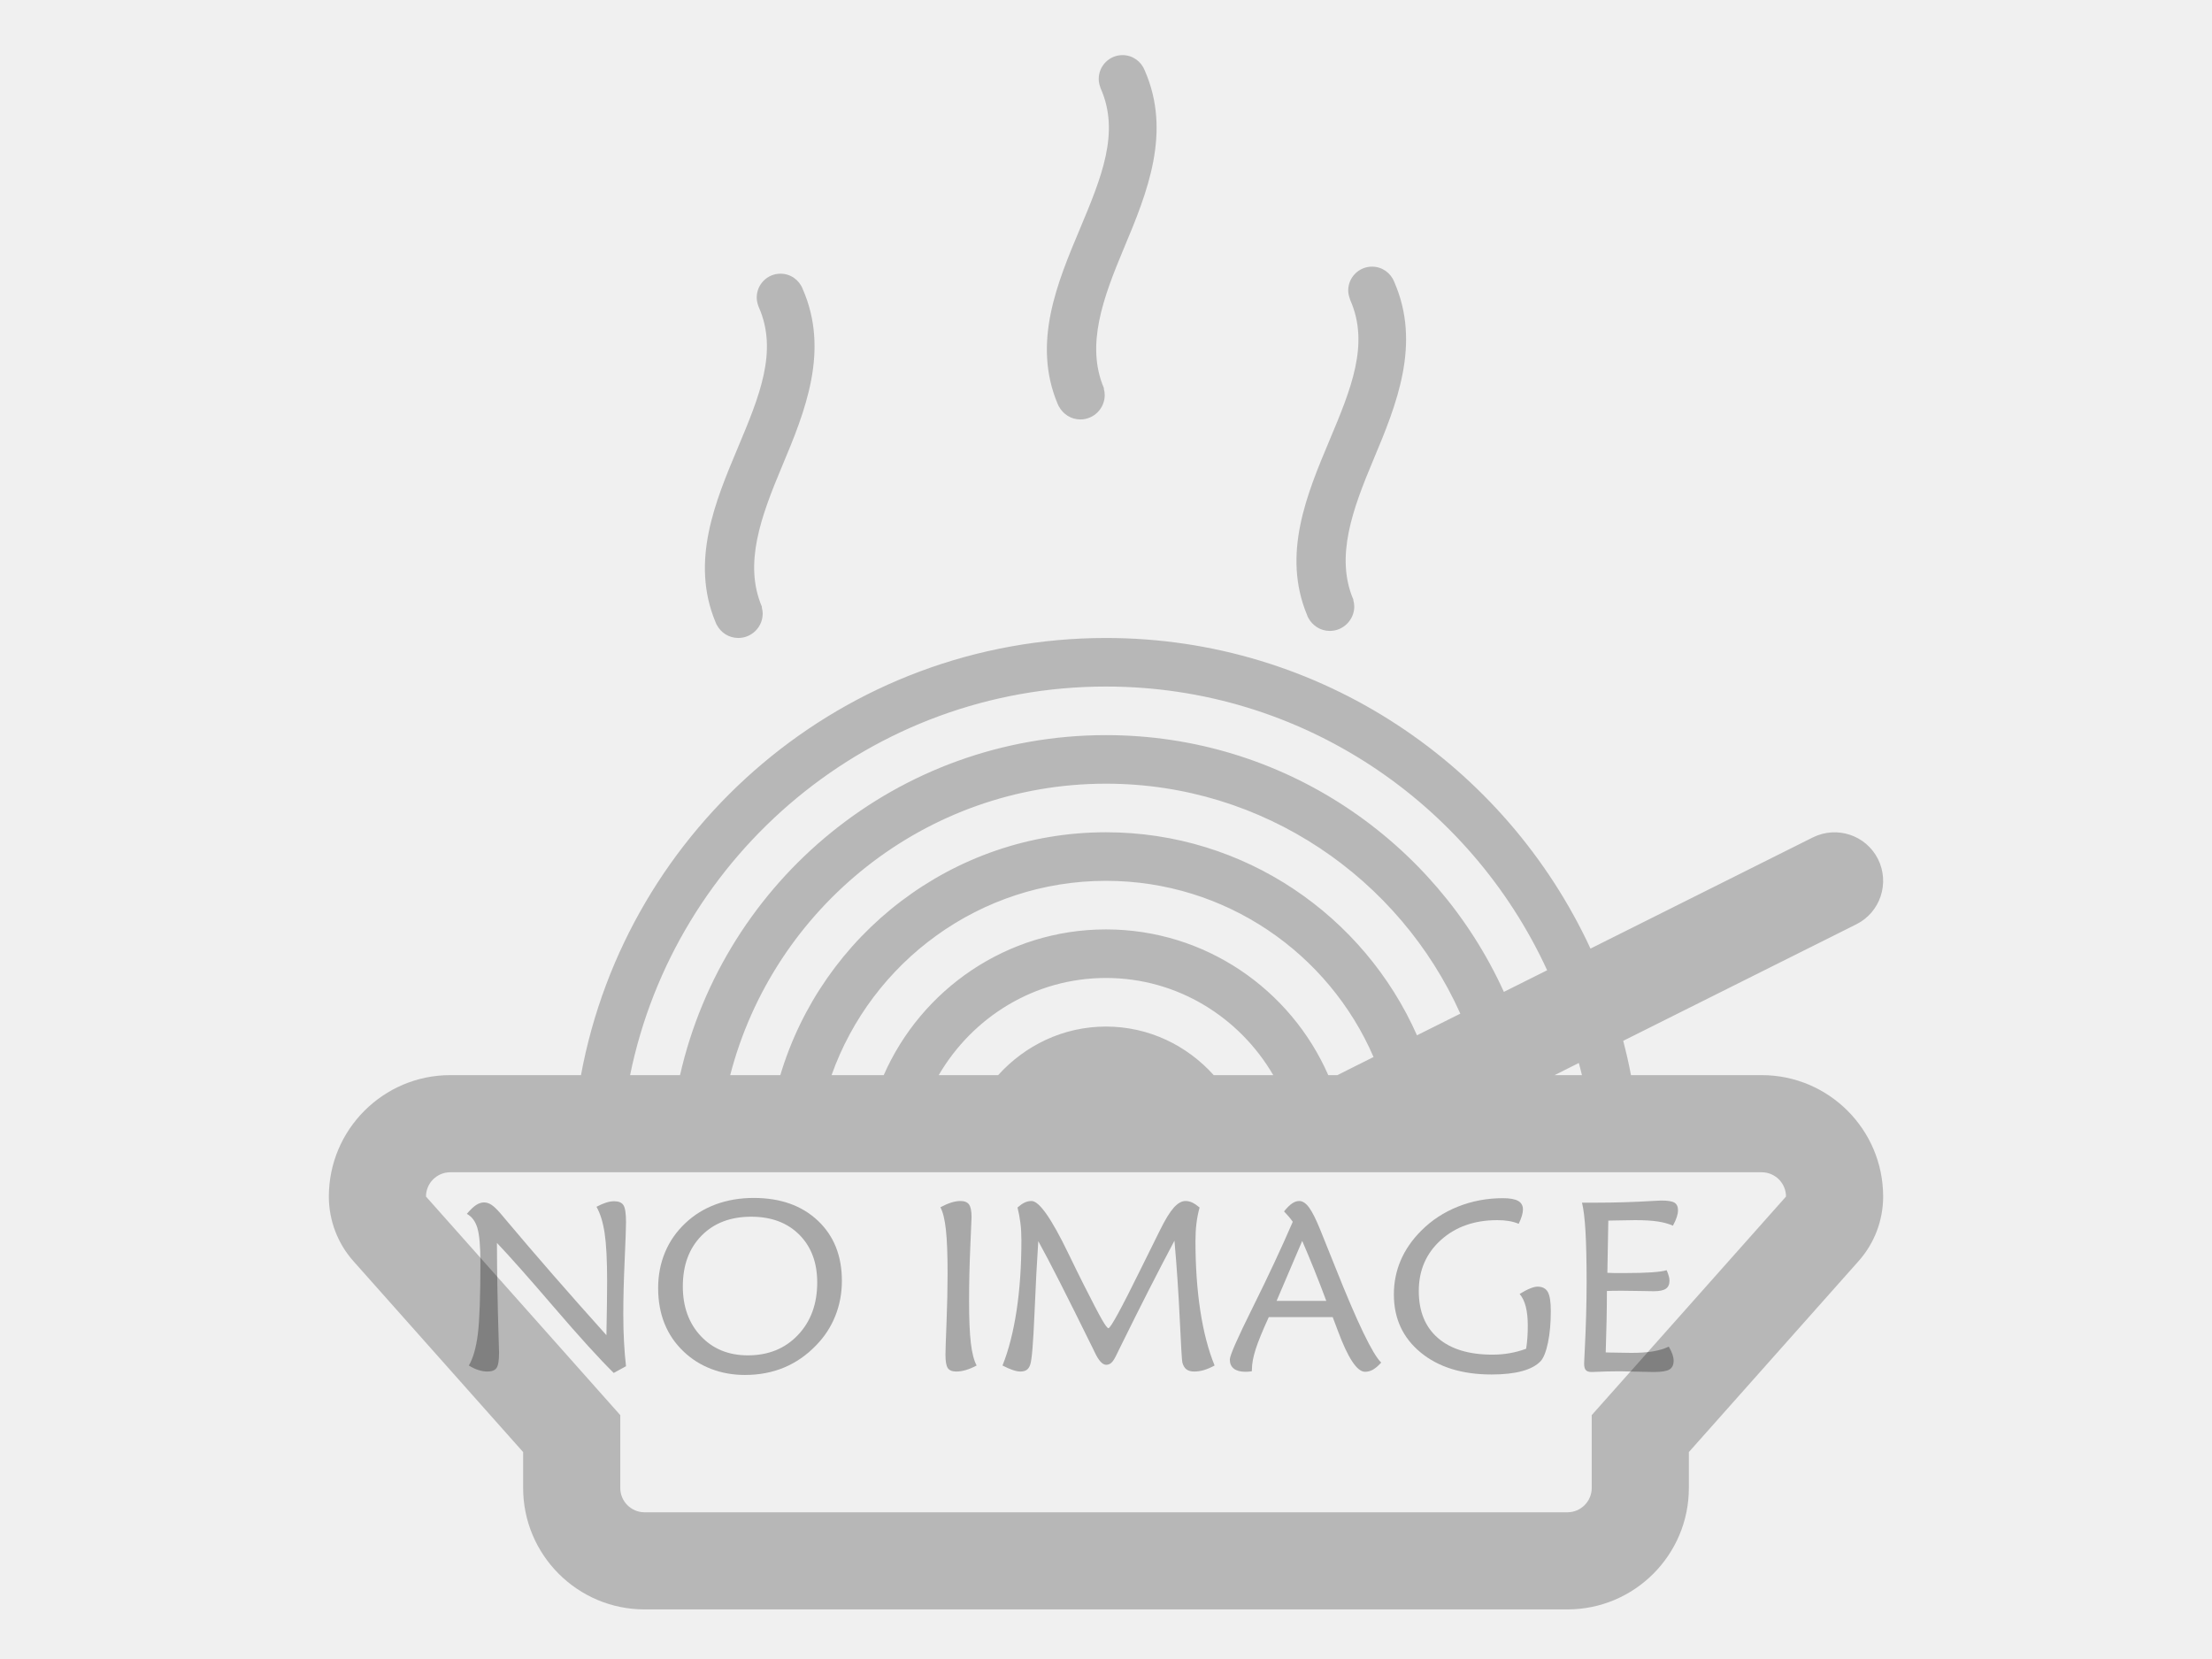
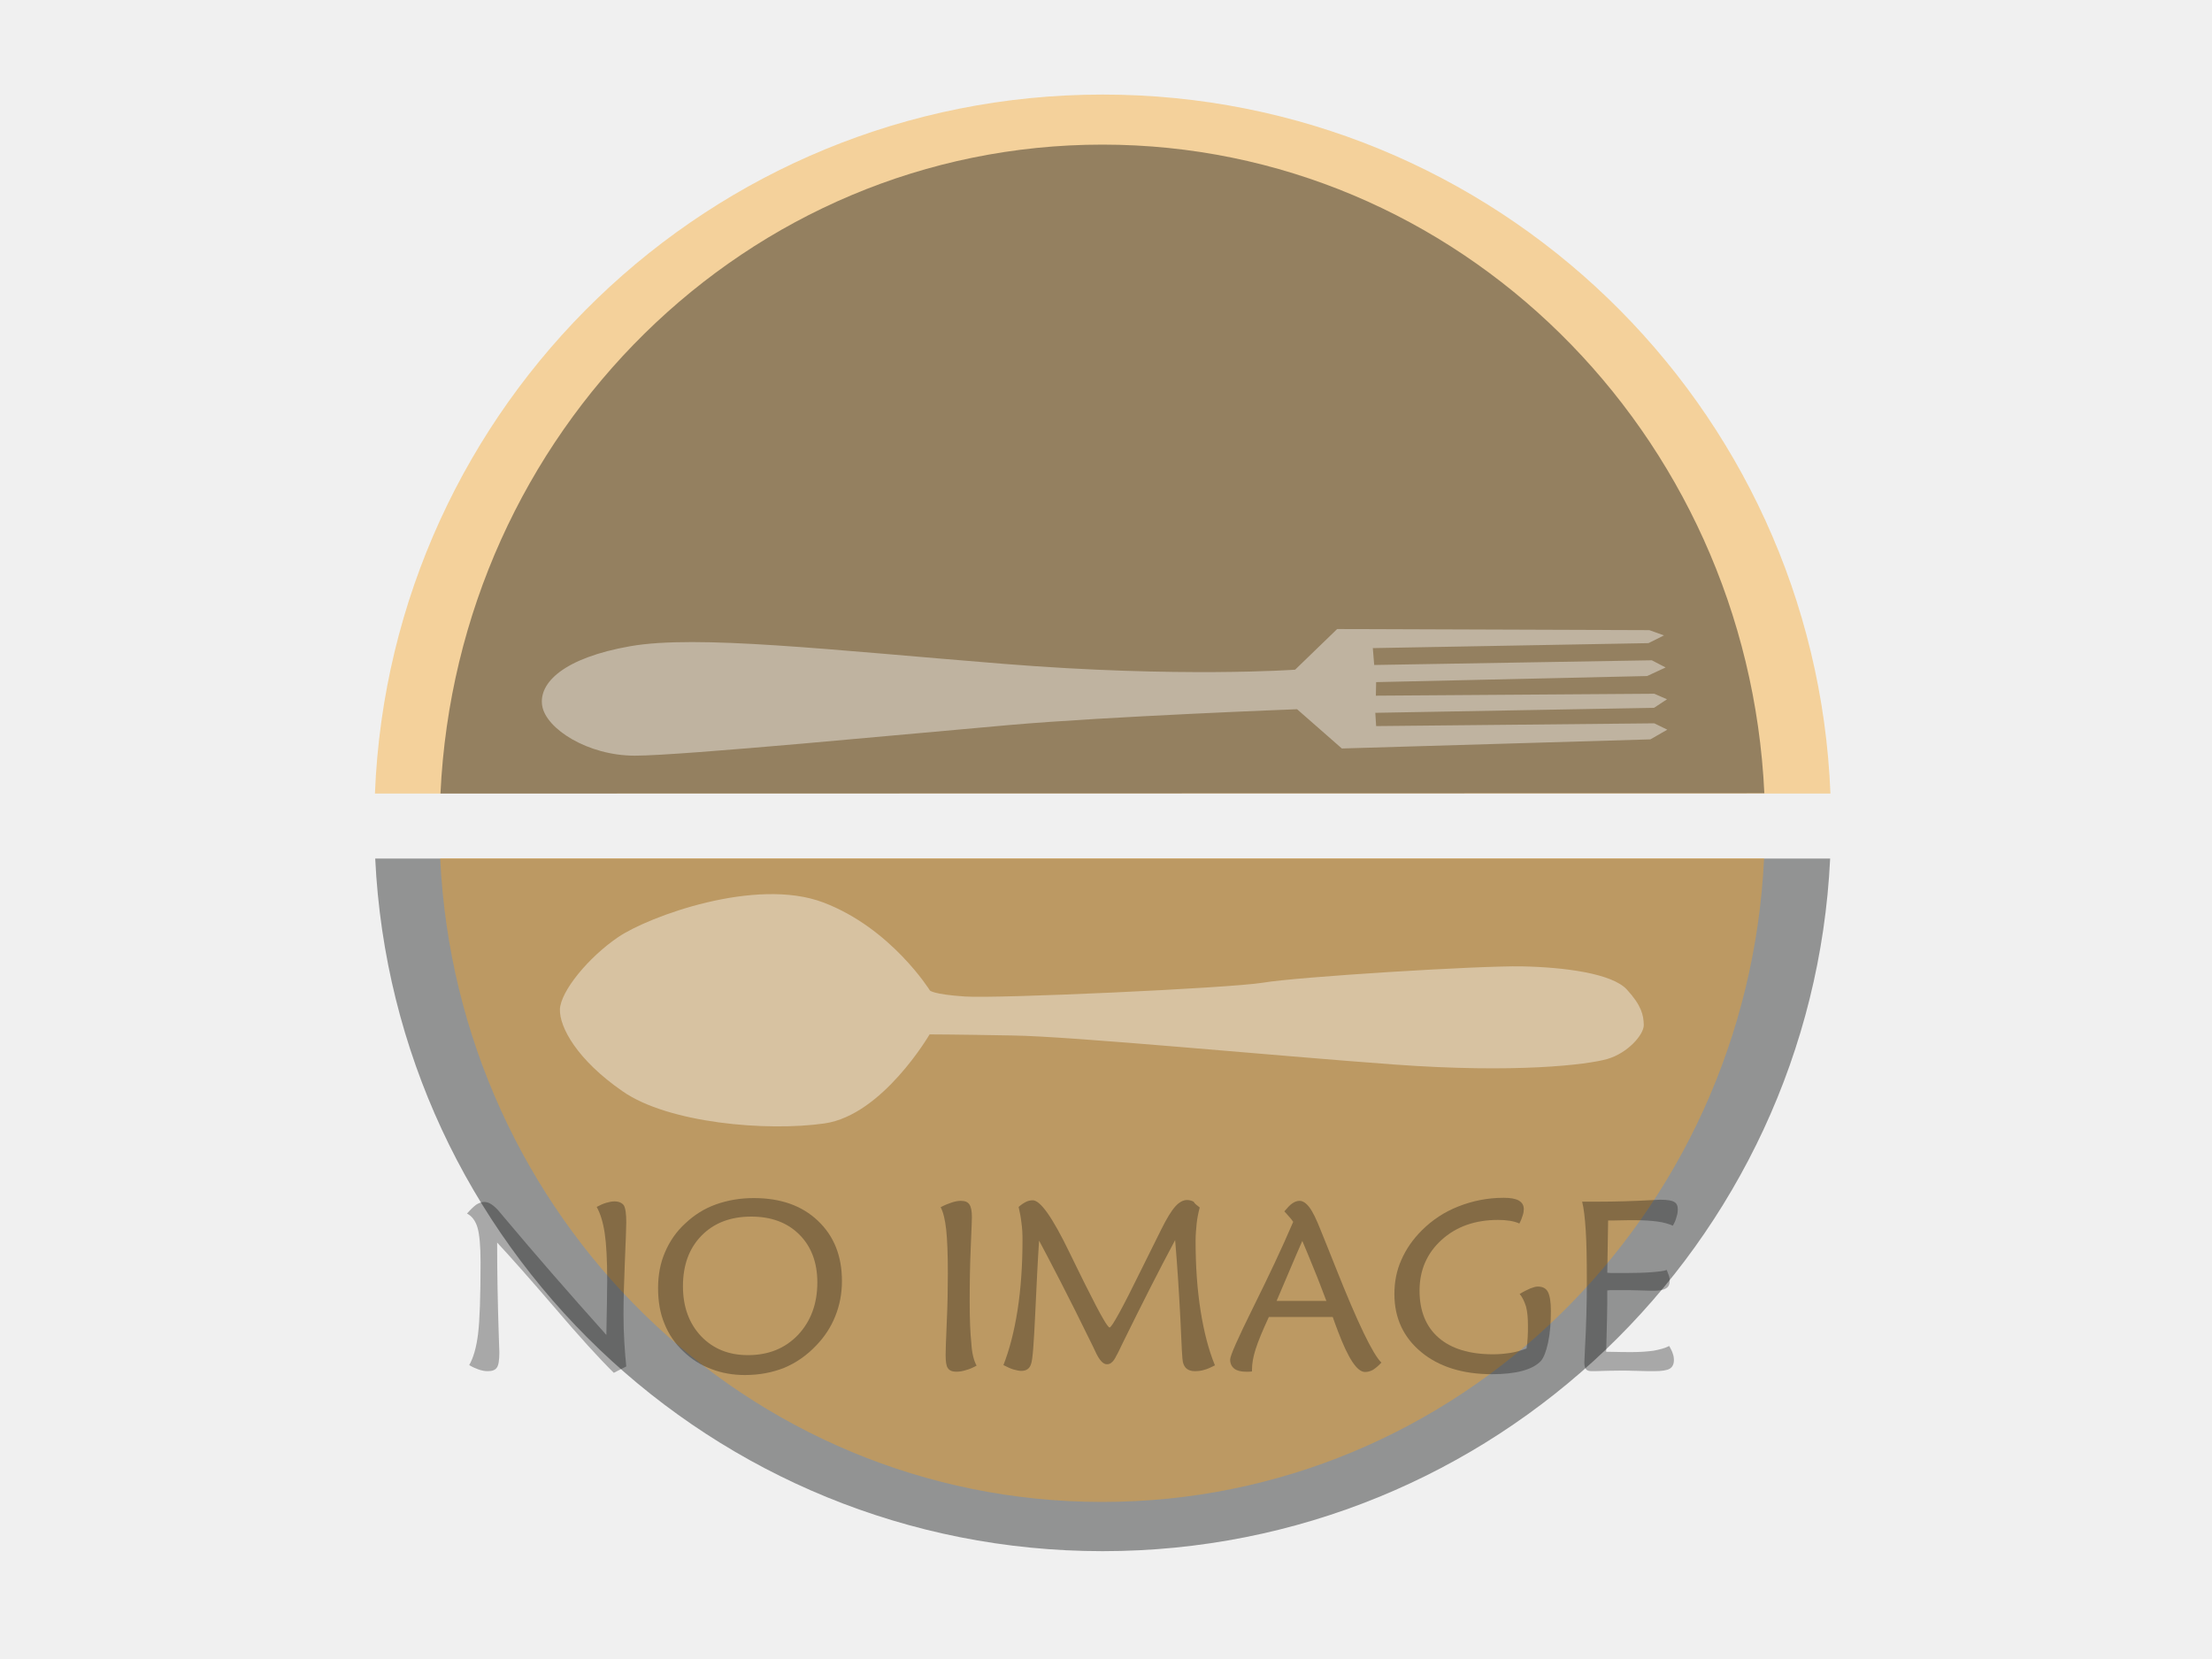
- <svg xmlns="http://www.w3.org/2000/svg" version="1.1" id="Layer_1" x="0px" y="0px" width="800px" height="600px" viewBox="0 0 800 600" enable-background="new 0 0 800 600" xml:space="preserve">
-   <g id="food_1_" opacity="0.3">
-     <path fill="#333333" d="M637.151,388.834h-47.279c-0.789-4.203-1.75-8.303-2.813-12.403l84.317-42.148   c8.663-4.324,12.163-14.892,7.84-23.572c-4.356-8.68-14.855-12.154-23.57-7.856l-80.424,40.213   C544.549,276.863,477.644,230.733,400,230.733c-94.542,0-173.3,68.303-189.881,158.101h-47.271   c-24.206,0-43.917,19.693-43.917,43.916c0,8.612,3.165,16.916,8.869,23.349l61.398,69.066v12.986   c0,24.223,19.711,43.917,43.917,43.917h333.769c24.224,0,43.916-19.694,43.916-43.917v-12.986l61.381-69.066   c5.73-6.433,8.888-14.735,8.888-23.349C681.068,408.527,661.375,388.834,637.151,388.834z M572.134,388.834h-9.882l8.75-4.393   C571.345,385.918,571.825,387.342,572.134,388.834z M400,248.3c70.781,0,131.751,42.158,159.542,102.604l-15.646,7.821   c-24.875-54.725-79.874-92.859-143.896-92.859c-75.225,0-138.055,52.581-154.061,122.968h-18.056   C244.198,308.754,315.168,248.3,400,248.3z M480.389,388.834c-13.587-30.982-44.466-52.701-80.389-52.701   s-66.785,21.719-80.389,52.701H300.75c14.504-40.863,53.455-70.268,99.25-70.268c43.299,0,80.594,26.28,96.754,63.714   l-13.072,6.554H480.389L480.389,388.834z M400,371.268c-15.508,0-29.335,6.861-39.002,17.566h-21.495   C351.691,367.939,374.104,353.7,400,353.7c25.869,0,48.309,14.239,60.488,35.134h-21.529   C429.335,378.129,415.508,371.268,400,371.268z M400,301c-55.6,0-102.622,37.089-117.787,87.834h-18.125   c15.663-60.488,70.56-105.401,135.912-105.401c57.023,0,106.155,34.224,128.148,83.167l-15.681,7.823   C493.357,331.262,450.161,301,400,301z M575.668,511.801v26.352c0,4.838-3.945,8.782-8.783,8.782H233.116   c-4.846,0-8.784-3.944-8.784-8.782v-26.352l-70.267-79.051c0-4.837,3.937-8.783,8.783-8.783h43.917h17.566h17.567h17.567h17.567   H294.6h17.566h17.567H347.3h105.4h17.566h17.566H505.4h17.565h17.567H558.1h17.566h17.566h43.917c4.838,0,8.782,3.946,8.782,8.783   L575.668,511.801z" />
-     <path fill="#333333" d="M259.063,225.672c0.052,0.103,0.086,0.215,0.137,0.317c0,0,0.018,0,0.035,0   c1.458,2.813,4.375,4.744,7.788,4.744c4.864,0,8.818-3.972,8.818-8.835c0-0.755-0.129-1.493-0.317-2.196   c0.034-0.12,0.034-0.231,0-0.352c-6.587-15.5-0.334-32.5,7.359-50.805c8.312-19.78,17.215-41.738,7.411-64.066   c-1.244-3.216-4.357-5.498-8.011-5.498c-4.761,0-8.604,3.86-8.604,8.612c0,1.046,0.206,2.033,0.558,2.968   c0,0.035,0,0.069,0.017,0.103c0.017,0.051,0.043,0.103,0.06,0.154c0.034,0.069,0.051,0.146,0.086,0.214   c7.093,15.963,0.223,32.337-7.522,50.822c-8.183,19.479-17.25,41.069-8.132,63.079C258.848,225.2,258.942,225.432,259.063,225.672z   " />
-     <path fill="#333333" d="M472.978,223.107c0.069,0.111,0.104,0.214,0.139,0.317h0.033c1.477,2.813,4.393,4.76,7.788,4.76   c4.855,0,8.853-3.971,8.853-8.834c0-0.755-0.137-1.493-0.326-2.196c0.053-0.129,0.053-0.232-0.033-0.352   c-6.554-15.491-0.309-32.5,7.395-50.805c8.303-19.78,17.206-41.738,7.411-64.065c-1.271-3.234-4.357-5.498-8.029-5.498   c-4.752,0-8.611,3.868-8.611,8.603c0,1.055,0.24,2.042,0.583,2.977c0,0.034,0,0.068,0,0.103c0.034,0.051,0.034,0.103,0.069,0.154   c0.033,0.077,0.068,0.146,0.068,0.214c7.102,15.971,0.239,32.337-7.515,50.822c-8.184,19.479-17.225,41.086-8.098,63.096   C472.771,222.636,472.875,222.876,472.978,223.107z" />
-     <path fill="#333333" d="M382.768,146.622c0.052,0.103,0.086,0.214,0.137,0.317c0,0,0.018,0,0.035,0   c1.475,2.813,4.392,4.761,7.788,4.761c4.864,0,8.818-3.972,8.818-8.835c0-0.755-0.129-1.493-0.317-2.196   c0.034-0.12,0.034-0.232,0-0.352c-6.586-15.491-0.334-32.5,7.36-50.805c8.303-19.78,17.223-41.738,7.41-64.065   c-1.271-3.233-4.357-5.515-8.028-5.515c-4.743,0-8.603,3.86-8.603,8.612c0,1.046,0.206,2.033,0.558,2.968   c0,0.034,0,0.068,0.018,0.104c0.017,0.051,0.033,0.103,0.06,0.154c0.017,0.068,0.051,0.146,0.068,0.214   c7.094,15.963,0.223,32.337-7.522,50.822c-8.183,19.479-17.249,41.086-8.114,63.096   C382.553,146.15,382.647,146.381,382.768,146.622z" />
-   </g>
-   <g opacity="0.3">
-     <path d="M221.966,496.547c-5.21-5.125-12.415-13.048-21.611-23.769c-9.197-10.721-16.074-18.473-20.629-23.257   c0.028,10.707,0.228,22.012,0.598,33.912c0.113,3.161,0.17,5.083,0.17,5.767c0,2.818-0.299,4.663-0.896,5.53   c-0.598,0.869-1.708,1.304-3.332,1.304c-1.054,0-2.15-0.186-3.289-0.557c-1.139-0.368-2.278-0.909-3.417-1.622   c1.538-2.619,2.619-6.386,3.246-11.297c0.626-4.912,0.939-13.574,0.939-25.988c0-5.837-0.363-9.979-1.089-12.43   c-0.726-2.449-2.001-4.156-3.823-5.125c1.252-1.479,2.363-2.542,3.332-3.183c0.967-0.641,1.936-0.961,2.904-0.961   c0.911,0,1.808,0.293,2.69,0.876c0.882,0.584,1.965,1.616,3.246,3.097c0.228,0.256,0.754,0.883,1.58,1.879   c10.905,12.983,23.149,27.035,36.731,42.155c0.085-4.243,0.149-7.987,0.192-11.233c0.042-3.245,0.064-6.021,0.064-8.327   c0-7.574-0.299-13.348-0.897-17.319c-0.598-3.972-1.581-7.153-2.947-9.546c1.282-0.684,2.441-1.188,3.481-1.517   c1.039-0.326,2.014-0.49,2.926-0.49c1.623,0,2.74,0.477,3.353,1.431c0.613,0.954,0.918,3.011,0.918,6.172   c0,1.879-0.164,6.499-0.491,13.859c-0.328,7.359-0.491,13.803-0.491,19.326c0,3.588,0.085,6.946,0.256,10.078   c0.171,3.134,0.413,6.065,0.726,8.8L221.966,496.547z" />
-     <path d="M269.417,497.272c-4.328,0-8.378-0.72-12.151-2.156c-3.773-1.438-7.097-3.523-9.973-6.258   c-3.075-2.904-5.389-6.278-6.94-10.122c-1.552-3.845-2.328-8.144-2.328-12.898c0-4.641,0.833-8.954,2.499-12.941   c1.666-3.984,4.122-7.502,7.367-10.549c3.161-2.989,6.834-5.254,11.02-6.791s8.741-2.307,13.667-2.307   c9.652,0,17.383,2.733,23.192,8.2c5.809,5.468,8.713,12.729,8.713,21.782c0,4.471-0.791,8.69-2.371,12.664   c-1.581,3.972-3.88,7.51-6.898,10.612c-3.445,3.588-7.318,6.278-11.617,8.072C279.298,496.375,274.571,497.272,269.417,497.272z    M295.556,463.831c0-7.204-2.164-12.97-6.492-17.298c-4.329-4.328-10.123-6.492-17.383-6.492c-7.489,0-13.482,2.293-17.981,6.877   s-6.748,10.691-6.748,18.322c0,7.375,2.178,13.376,6.535,18.002c4.356,4.628,10.022,6.939,16.999,6.939   c7.403,0,13.433-2.447,18.088-7.346C293.229,477.938,295.556,471.604,295.556,463.831z" />
-     <path d="M353.215,493.856c-1.339,0.712-2.62,1.253-3.844,1.621c-1.225,0.371-2.392,0.557-3.502,0.557   c-1.51,0-2.541-0.42-3.097-1.26c-0.555-0.841-0.833-2.456-0.833-4.849c0-1.224,0.128-5.089,0.384-11.596   c0.256-6.506,0.384-12.437,0.384-17.789c0-6.861-0.207-12.151-0.619-15.867c-0.413-3.716-1.075-6.397-1.986-8.051   c1.452-0.77,2.769-1.338,3.951-1.708c1.181-0.37,2.285-0.556,3.31-0.556c1.48,0,2.52,0.428,3.118,1.28   c0.598,0.854,0.897,2.378,0.897,4.57c0,0.342-0.149,3.88-0.449,10.613c-0.299,6.733-0.448,13.318-0.448,19.754   c0,6.492,0.213,11.546,0.641,15.162C351.55,489.355,352.247,492.063,353.215,493.856z" />
-     <path d="M433.852,436.71c-0.513,1.851-0.891,3.752-1.132,5.701c-0.242,1.951-0.362,4.079-0.362,6.386   c0,9.197,0.583,17.611,1.751,25.241c1.168,7.632,2.89,14.237,5.168,19.817c-1.366,0.74-2.647,1.288-3.845,1.645   c-1.194,0.355-2.362,0.534-3.502,0.534c-1.195,0-2.136-0.256-2.818-0.77c-0.684-0.513-1.183-1.338-1.494-2.478   c-0.171-0.685-0.485-5.887-0.94-15.61c-0.455-9.723-1.096-19.212-1.922-28.467c-5.951,11.219-12.215,23.506-18.792,36.859   c-1.196,2.478-2.021,4.156-2.478,5.04c-0.541,1.082-1.075,1.851-1.603,2.306c-0.526,0.456-1.132,0.684-1.814,0.684   c-1.367,0-2.776-1.564-4.229-4.697c-0.342-0.711-0.612-1.268-0.812-1.665c-4.613-9.368-8.506-17.178-11.681-23.428   c-3.175-6.25-5.787-11.226-7.837-14.928c-0.484,7.204-0.947,16.038-1.388,26.502s-0.947,16.508-1.516,18.131   c-0.285,0.883-0.712,1.523-1.281,1.922c-0.57,0.398-1.338,0.599-2.306,0.599c-0.741,0-1.645-0.179-2.712-0.534   s-2.313-0.903-3.737-1.645c2.221-5.553,3.915-12.157,5.083-19.817c1.167-7.659,1.751-16.158,1.751-25.498   c0-2.248-0.122-4.335-0.363-6.257c-0.243-1.922-0.591-3.779-1.047-5.573c0.94-0.825,1.801-1.424,2.584-1.794   c0.783-0.37,1.616-0.556,2.499-0.556c2.762,0,7.189,6.308,13.283,18.921c2.306,4.756,4.171,8.542,5.595,11.36   c3.217,6.378,5.417,10.593,6.599,12.643c1.182,2.051,1.957,3.075,2.328,3.075c0.77,0,4.655-7.118,11.66-21.354   c2.904-5.865,5.225-10.55,6.962-14.052c1.879-3.815,3.537-6.535,4.977-8.158c1.438-1.623,2.867-2.435,4.292-2.435   c0.825,0,1.63,0.186,2.412,0.556C431.967,435.286,432.854,435.885,433.852,436.71z" />
-     <path d="M481.985,476.345H458.88c-2.278,4.954-3.865,8.841-4.763,11.66c-0.896,2.818-1.346,5.239-1.346,7.261l-0.043,0.685   c-0.654,0.085-1.132,0.135-1.431,0.148c-0.3,0.015-0.577,0.021-0.833,0.021c-1.852,0-3.261-0.377-4.229-1.132   c-0.97-0.754-1.452-1.857-1.452-3.311s2.762-7.729,8.286-18.835c5.522-11.104,10.35-21.426,14.479-30.965   c-0.456-0.655-0.947-1.288-1.474-1.9c-0.527-0.611-1.089-1.23-1.688-1.857c1.055-1.311,2.016-2.264,2.885-2.861   c0.867-0.598,1.742-0.896,2.626-0.896c1.225,0,2.412,0.791,3.565,2.371s2.499,4.264,4.036,8.051   c1.338,3.273,3.175,7.845,5.51,13.71c7.915,19.902,13.425,31.335,16.528,34.296c-1.082,1.196-2.078,2.05-2.989,2.563   c-0.911,0.514-1.865,0.77-2.86,0.77c-2.878,0-6.138-4.896-9.781-14.691C483.081,479.264,482.44,477.569,481.985,476.345z    M470.967,448.797l-2.051,4.783c-3.274,7.688-5.68,13.326-7.218,16.913h17.98c-1.452-3.9-2.903-7.651-4.355-11.254   C473.871,455.638,472.419,452.157,470.967,448.797z" />
-     <path d="M549.596,467.974c1.424-0.882,2.685-1.544,3.78-1.985c1.096-0.44,1.986-0.662,2.669-0.662c1.766,0,3.012,0.641,3.737,1.922   c0.727,1.282,1.089,3.588,1.089,6.92c0,4.328-0.341,8.129-1.024,11.403c-0.683,3.273-1.565,5.51-2.647,6.705   c-1.51,1.596-3.752,2.798-6.728,3.608c-2.976,0.813-6.655,1.217-11.041,1.217c-10.648,0-19.197-2.653-25.646-7.965   c-6.449-5.311-9.674-12.308-9.674-20.991c0-4.356,0.825-8.464,2.478-12.322c1.651-3.857,4.114-7.424,7.389-10.698   c3.76-3.787,8.193-6.698,13.306-8.734c5.109-2.034,10.526-3.054,16.251-3.054c2.505,0,4.342,0.327,5.51,0.982   c1.167,0.654,1.751,1.693,1.751,3.117c0,0.654-0.128,1.417-0.385,2.284c-0.256,0.869-0.642,1.83-1.153,2.884   c-1.109-0.455-2.292-0.79-3.545-1.003c-1.253-0.215-2.646-0.32-4.186-0.32c-8.285,0-15.092,2.397-20.415,7.196   c-5.325,4.798-7.987,10.94-7.987,18.43c0,7.346,2.313,13.02,6.94,17.02c4.627,4.001,11.196,6.001,19.711,6.001   c2.136,0,4.214-0.178,6.235-0.533s4-0.891,5.938-1.603c0.198-1.253,0.348-2.563,0.448-3.93c0.1-1.366,0.148-2.848,0.148-4.441   c0-2.676-0.242-4.961-0.726-6.854C551.332,470.672,550.593,469.142,549.596,467.974z" />
-     <path d="M605.034,443.287c-1.51-0.685-3.339-1.188-5.488-1.518c-2.149-0.325-4.877-0.489-8.18-0.489   c-1.366,0-3.901,0.042-7.604,0.128c-0.911,0.027-1.607,0.042-2.093,0.042l-0.341,18.878c0.769,0.058,1.594,0.086,2.477,0.086   c0.884,0,2.278,0,4.187,0c3.787,0,6.912-0.086,9.375-0.257c2.463-0.17,4.264-0.427,5.402-0.77c0.343,0.798,0.599,1.502,0.77,2.114   s0.256,1.16,0.256,1.645c0,1.366-0.441,2.35-1.324,2.947c-0.883,0.599-2.335,0.896-4.355,0.896c-0.655,0-2.271-0.028-4.848-0.085   c-2.578-0.058-4.806-0.086-6.685-0.086c-1.424,0-2.521,0.008-3.289,0.021c-0.769,0.016-1.479,0.036-2.135,0.064   c0,3.218-0.036,6.641-0.107,10.271s-0.178,7.609-0.319,11.938c0.283,0,0.712,0.015,1.28,0.043c3.73,0.085,6.394,0.128,7.987,0.128   c3.046,0,5.645-0.179,7.794-0.534c2.15-0.355,4.064-0.933,5.745-1.729c0.626,1.082,1.074,2.028,1.346,2.841   c0.271,0.812,0.405,1.56,0.405,2.241c0,1.511-0.498,2.57-1.495,3.184s-2.89,0.918-5.681,0.918c-1.366,0-3.416-0.043-6.149-0.128   c-2.732-0.086-4.77-0.128-6.106-0.128c-3.02,0-6.037,0.07-9.056,0.213c-0.627,0.028-1.012,0.043-1.152,0.043   c-0.997,0-1.702-0.229-2.114-0.685c-0.413-0.454-0.619-1.252-0.619-2.392c0-0.598,0.07-2.121,0.213-4.57   c0.455-8.825,0.685-17.098,0.685-24.813c0-7.659-0.137-13.795-0.405-18.408c-0.271-4.612-0.691-8.072-1.261-10.378h5.425   c6.663,0,13.511-0.214,20.543-0.641c1.51-0.086,2.42-0.129,2.733-0.129c2.307,0,3.887,0.257,4.74,0.77   c0.854,0.513,1.281,1.424,1.281,2.733c0,0.739-0.149,1.572-0.448,2.498C606.123,441.116,605.66,442.148,605.034,443.287z" />
+ <svg xmlns="http://www.w3.org/2000/svg" version="1.1" id="Layer_1" x="0px" y="0px" viewBox="0 0 800 600" style="enable-background:new 0 0 800 600;" xml:space="preserve">
+   <style type="text/css">
+ 	.st0{opacity:0.4;fill:#F9A31B;}
+ 	.st1{opacity:0.4;fill:#060808;}
+ 	.st2{opacity:0.4;fill:#FFFFFF;}
+ 	.st3{opacity:0.3;}
+ </style>
+   <path class="st0" d="M135.6,287c5.6-140.6,121.3-252.8,263.2-252.8C540.7,34.2,656.4,146.4,662,287L135.6,287z" />
+   <path class="st1" d="M661.9,310.5C655.2,450,540,561,398.8,561c-141.2,0-256.4-111-263.1-250.5L661.9,310.5z" />
+   <path class="st1" d="M159.3,287c6.1-130.7,110.9-234.7,239.4-234.7c128.4,0,233.3,104,239.4,234.6L159.3,287z" />
+   <path class="st0" d="M638,310.4c-6.1,129.6-110.9,232.8-239.4,232.8c-128.4,0-233.3-103.2-239.4-232.8L638,310.4z" />
+   <path class="st2" d="M468.4,242.2c0,0-41.8,3-105.3-2.1c-63.5-5.1-111-10.6-135.1-6.4c-24,4.2-33.3,13.2-31.9,21.6  c1.4,8.3,16.5,18,33.5,18c17,0,100.1-8,135.6-11.1c35.5-3.1,103.9-5.7,103.9-5.7l16.2,14.2l111.6-3.3l6.1-3.5l-4.7-2.3l-100.6,1  l-0.3-4.8l100.8-1.8l4.7-3.1l-4.6-2l-100.7,0.7l0.1-4.9l98-2.2l6.7-3.1l-5-2.6l-100.4,1.7l-0.5-6.1l99.7-1.8l5.6-2.8l-5.3-1.9  l-112.9-0.4L468.4,242.2z" />
+   <path class="st2" d="M336.2,374.1c0,0-17,29.2-38,32.2c-20.9,3-56.5-0.1-73-11.6c-16.5-11.4-22.9-23.2-22.7-29.7  c0.3-6.5,10.2-18.7,21.1-26.1c10.9-7.4,49.7-21.8,74.2-12.5c24.5,9.3,38.5,31.8,38.5,31.8s0.9,1.4,12.7,2.2c11.8,0.8,95.5-3,107.8-5  c12.3-2.1,78-6.2,93.6-5.9c15.6,0.3,32.7,2.6,38,8.4c5.3,5.8,6,9.2,6.1,12.8c0,3.6-5.9,10.2-13.2,12.3c-7.3,2.1-33.2,5.2-77,2  c-43.8-3.2-116.6-10.2-138-10.5C344.9,374.1,336.2,374.1,336.2,374.1z" />
+   <g class="st3">
+     <path d="M222,496.5c-5.2-5.1-12.4-13-21.6-23.8c-9.2-10.7-16.1-18.5-20.6-23.3c0,10.7,0.2,22,0.6,33.9c0.1,3.2,0.2,5.1,0.2,5.8   c0,2.8-0.3,4.7-0.9,5.5c-0.6,0.9-1.7,1.3-3.3,1.3c-1.1,0-2.1-0.2-3.3-0.6c-1.1-0.4-2.3-0.9-3.4-1.6c1.5-2.6,2.6-6.4,3.2-11.3   c0.6-4.9,0.9-13.6,0.9-26c0-5.8-0.4-10-1.1-12.4c-0.7-2.4-2-4.2-3.8-5.1c1.3-1.5,2.4-2.5,3.3-3.2c1-0.6,1.9-1,2.9-1   c0.9,0,1.8,0.3,2.7,0.9c0.9,0.6,2,1.6,3.2,3.1c0.2,0.3,0.8,0.9,1.6,1.9c10.9,13,23.1,27,36.7,42.2c0.1-4.2,0.1-8,0.2-11.2   c0-3.2,0.1-6,0.1-8.3c0-7.6-0.3-13.3-0.9-17.3c-0.6-4-1.6-7.2-2.9-9.5c1.3-0.7,2.4-1.2,3.5-1.5c1-0.3,2-0.5,2.9-0.5   c1.6,0,2.7,0.5,3.4,1.4c0.6,1,0.9,3,0.9,6.2c0,1.9-0.2,6.5-0.5,13.9c-0.3,7.4-0.5,13.8-0.5,19.3c0,3.6,0.1,6.9,0.3,10.1   c0.2,3.1,0.4,6.1,0.7,8.8L222,496.5z" />
+     <path d="M269.4,497.3c-4.3,0-8.4-0.7-12.2-2.2c-3.8-1.4-7.1-3.5-10-6.3c-3.1-2.9-5.4-6.3-6.9-10.1c-1.6-3.8-2.3-8.1-2.3-12.9   c0-4.6,0.8-9,2.5-12.9c1.7-4,4.1-7.5,7.4-10.5c3.2-3,6.8-5.3,11-6.8c4.2-1.5,8.7-2.3,13.7-2.3c9.7,0,17.4,2.7,23.2,8.2   c5.8,5.5,8.7,12.7,8.7,21.8c0,4.5-0.8,8.7-2.4,12.7c-1.6,4-3.9,7.5-6.9,10.6c-3.4,3.6-7.3,6.3-11.6,8.1   C279.3,496.4,274.6,497.3,269.4,497.3z M295.6,463.8c0-7.2-2.2-13-6.5-17.3c-4.3-4.3-10.1-6.5-17.4-6.5c-7.5,0-13.5,2.3-18,6.9   s-6.7,10.7-6.7,18.3c0,7.4,2.2,13.4,6.5,18c4.4,4.6,10,6.9,17,6.9c7.4,0,13.4-2.4,18.1-7.3C293.2,477.9,295.6,471.6,295.6,463.8z" />
+     <path d="M353.2,493.9c-1.3,0.7-2.6,1.3-3.8,1.6c-1.2,0.4-2.4,0.6-3.5,0.6c-1.5,0-2.5-0.4-3.1-1.3c-0.6-0.8-0.8-2.5-0.8-4.8   c0-1.2,0.1-5.1,0.4-11.6c0.3-6.5,0.4-12.4,0.4-17.8c0-6.9-0.2-12.2-0.6-15.9c-0.4-3.7-1.1-6.4-2-8.1c1.5-0.8,2.8-1.3,4-1.7   c1.2-0.4,2.3-0.6,3.3-0.6c1.5,0,2.5,0.4,3.1,1.3c0.6,0.9,0.9,2.4,0.9,4.6c0,0.3-0.1,3.9-0.4,10.6c-0.3,6.7-0.4,13.3-0.4,19.8   c0,6.5,0.2,11.5,0.6,15.2C351.5,489.4,352.2,492.1,353.2,493.9z" />
+     <path d="M433.9,436.7c-0.5,1.9-0.9,3.8-1.1,5.7c-0.2,2-0.4,4.1-0.4,6.4c0,9.2,0.6,17.6,1.8,25.2c1.2,7.6,2.9,14.2,5.2,19.8   c-1.4,0.7-2.6,1.3-3.8,1.6c-1.2,0.4-2.4,0.5-3.5,0.5c-1.2,0-2.1-0.3-2.8-0.8c-0.7-0.5-1.2-1.3-1.5-2.5c-0.2-0.7-0.5-5.9-0.9-15.6   c-0.5-9.7-1.1-19.2-1.9-28.5c-6,11.2-12.2,23.5-18.8,36.9c-1.2,2.5-2,4.2-2.5,5c-0.5,1.1-1.1,1.9-1.6,2.3c-0.5,0.5-1.1,0.7-1.8,0.7   c-1.4,0-2.8-1.6-4.2-4.7c-0.3-0.7-0.6-1.3-0.8-1.7c-4.6-9.4-8.5-17.2-11.7-23.4s-5.8-11.2-7.8-14.9c-0.5,7.2-0.9,16-1.4,26.5   s-0.9,16.5-1.5,18.1c-0.3,0.9-0.7,1.5-1.3,1.9c-0.6,0.4-1.3,0.6-2.3,0.6c-0.7,0-1.6-0.2-2.7-0.5s-2.3-0.9-3.7-1.6   c2.2-5.6,3.9-12.2,5.1-19.8c1.2-7.7,1.8-16.2,1.8-25.5c0-2.2-0.1-4.3-0.4-6.3c-0.2-1.9-0.6-3.8-1-5.6c0.9-0.8,1.8-1.4,2.6-1.8   c0.8-0.4,1.6-0.6,2.5-0.6c2.8,0,7.2,6.3,13.3,18.9c2.3,4.8,4.2,8.5,5.6,11.4c3.2,6.4,5.4,10.6,6.6,12.6c1.2,2.1,2,3.1,2.3,3.1   c0.8,0,4.7-7.1,11.7-21.4c2.9-5.9,5.2-10.5,7-14.1c1.9-3.8,3.5-6.5,5-8.2c1.4-1.6,2.9-2.4,4.3-2.4c0.8,0,1.6,0.2,2.4,0.6   C432,435.3,432.9,435.9,433.9,436.7z" />
+     <path d="M482,476.3h-23.1c-2.3,5-3.9,8.8-4.8,11.7c-0.9,2.8-1.3,5.2-1.3,7.3l0,0.7c-0.7,0.1-1.1,0.1-1.4,0.1c-0.3,0-0.6,0-0.8,0   c-1.9,0-3.3-0.4-4.2-1.1c-1-0.8-1.5-1.9-1.5-3.3s2.8-7.7,8.3-18.8c5.5-11.1,10.4-21.4,14.5-31c-0.5-0.7-0.9-1.3-1.5-1.9   c-0.5-0.6-1.1-1.2-1.7-1.9c1.1-1.3,2-2.3,2.9-2.9c0.9-0.6,1.7-0.9,2.6-0.9c1.2,0,2.4,0.8,3.6,2.4s2.5,4.3,4,8.1   c1.3,3.3,3.2,7.8,5.5,13.7c7.9,19.9,13.4,31.3,16.5,34.3c-1.1,1.2-2.1,2-3,2.6c-0.9,0.5-1.9,0.8-2.9,0.8c-2.9,0-6.1-4.9-9.8-14.7   C483.1,479.3,482.4,477.6,482,476.3z M471,448.8l-2.1,4.8c-3.3,7.7-5.7,13.3-7.2,16.9h18c-1.5-3.9-2.9-7.7-4.4-11.3   C473.9,455.6,472.4,452.2,471,448.8z" />
+     <path d="M549.6,468c1.4-0.9,2.7-1.5,3.8-2c1.1-0.4,2-0.7,2.7-0.7c1.8,0,3,0.6,3.7,1.9c0.7,1.3,1.1,3.6,1.1,6.9   c0,4.3-0.3,8.1-1,11.4c-0.7,3.3-1.6,5.5-2.6,6.7c-1.5,1.6-3.8,2.8-6.7,3.6c-3,0.8-6.7,1.2-11,1.2c-10.6,0-19.2-2.7-25.6-8   c-6.4-5.3-9.7-12.3-9.7-21c0-4.4,0.8-8.5,2.5-12.3c1.7-3.9,4.1-7.4,7.4-10.7c3.8-3.8,8.2-6.7,13.3-8.7c5.1-2,10.5-3.1,16.3-3.1   c2.5,0,4.3,0.3,5.5,1c1.2,0.7,1.8,1.7,1.8,3.1c0,0.7-0.1,1.4-0.4,2.3c-0.3,0.9-0.6,1.8-1.2,2.9c-1.1-0.5-2.3-0.8-3.5-1   c-1.3-0.2-2.6-0.3-4.2-0.3c-8.3,0-15.1,2.4-20.4,7.2c-5.3,4.8-8,10.9-8,18.4c0,7.3,2.3,13,6.9,17c4.6,4,11.2,6,19.7,6   c2.1,0,4.2-0.2,6.2-0.5s4-0.9,5.9-1.6c0.2-1.3,0.3-2.6,0.4-3.9c0.1-1.4,0.1-2.8,0.1-4.4c0-2.7-0.2-5-0.7-6.9   C551.3,470.7,550.6,469.1,549.6,468z" />
+     <path d="M605,443.3c-1.5-0.7-3.3-1.2-5.5-1.5c-2.1-0.3-4.9-0.5-8.2-0.5c-1.4,0-3.9,0-7.6,0.1c-0.9,0-1.6,0-2.1,0l-0.3,18.9   c0.8,0.1,1.6,0.1,2.5,0.1c0.9,0,2.3,0,4.2,0c3.8,0,6.9-0.1,9.4-0.3c2.5-0.2,4.3-0.4,5.4-0.8c0.3,0.8,0.6,1.5,0.8,2.1   s0.3,1.2,0.3,1.6c0,1.4-0.4,2.4-1.3,2.9c-0.9,0.6-2.3,0.9-4.4,0.9c-0.7,0-2.3,0-4.8-0.1c-2.6-0.1-4.8-0.1-6.7-0.1   c-1.4,0-2.5,0-3.3,0c-0.8,0-1.5,0-2.1,0.1c0,3.2,0,6.6-0.1,10.3s-0.2,7.6-0.3,11.9c0.3,0,0.7,0,1.3,0c3.7,0.1,6.4,0.1,8,0.1   c3,0,5.6-0.2,7.8-0.5c2.2-0.4,4.1-0.9,5.7-1.7c0.6,1.1,1.1,2,1.3,2.8c0.3,0.8,0.4,1.6,0.4,2.2c0,1.5-0.5,2.6-1.5,3.2   s-2.9,0.9-5.7,0.9c-1.4,0-3.4,0-6.1-0.1c-2.7-0.1-4.8-0.1-6.1-0.1c-3,0-6,0.1-9.1,0.2c-0.6,0-1,0-1.2,0c-1,0-1.7-0.2-2.1-0.7   c-0.4-0.5-0.6-1.3-0.6-2.4c0-0.6,0.1-2.1,0.2-4.6c0.5-8.8,0.7-17.1,0.7-24.8c0-7.7-0.1-13.8-0.4-18.4c-0.3-4.6-0.7-8.1-1.3-10.4   h5.4c6.7,0,13.5-0.2,20.5-0.6c1.5-0.1,2.4-0.1,2.7-0.1c2.3,0,3.9,0.3,4.7,0.8c0.9,0.5,1.3,1.4,1.3,2.7c0,0.7-0.1,1.6-0.4,2.5   C606.1,441.1,605.7,442.1,605,443.3z" />
  </g>
</svg>
